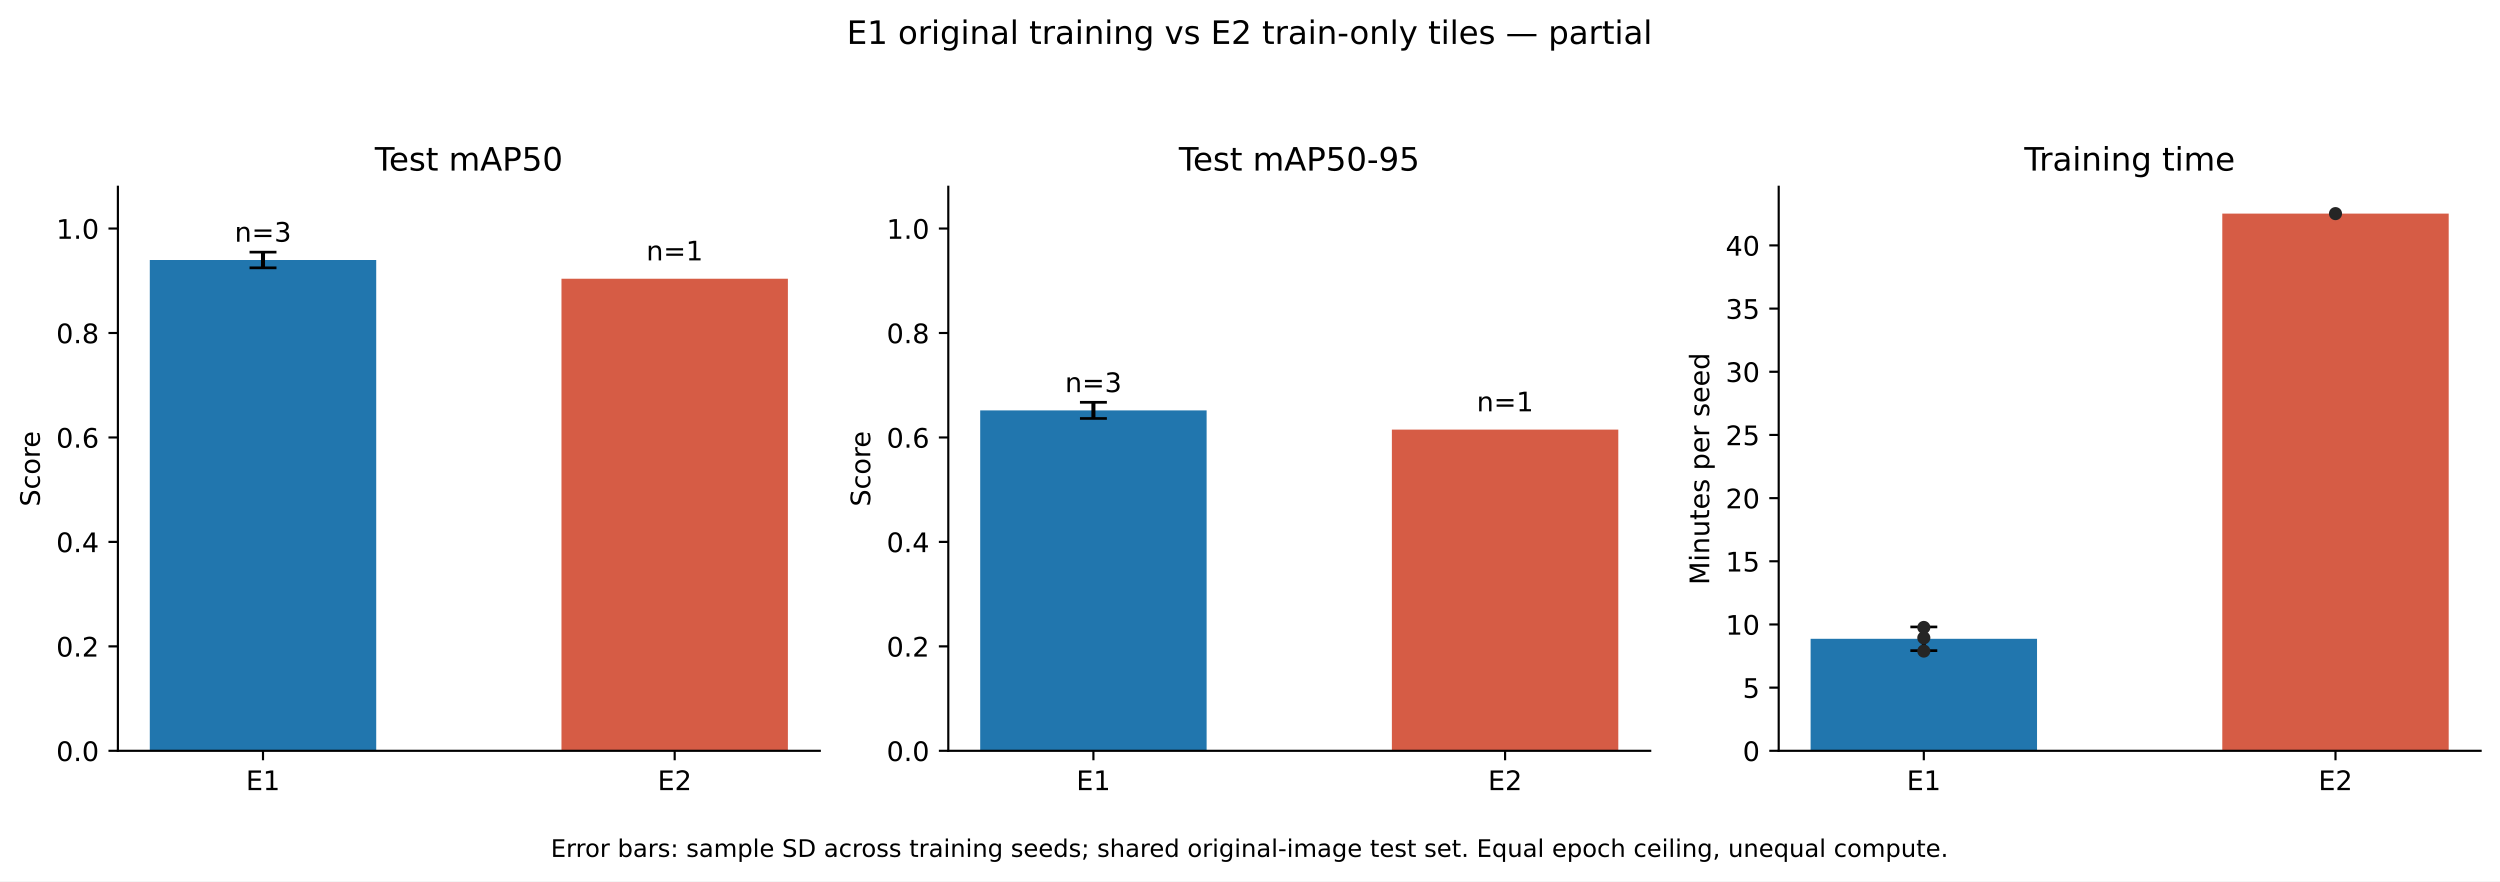
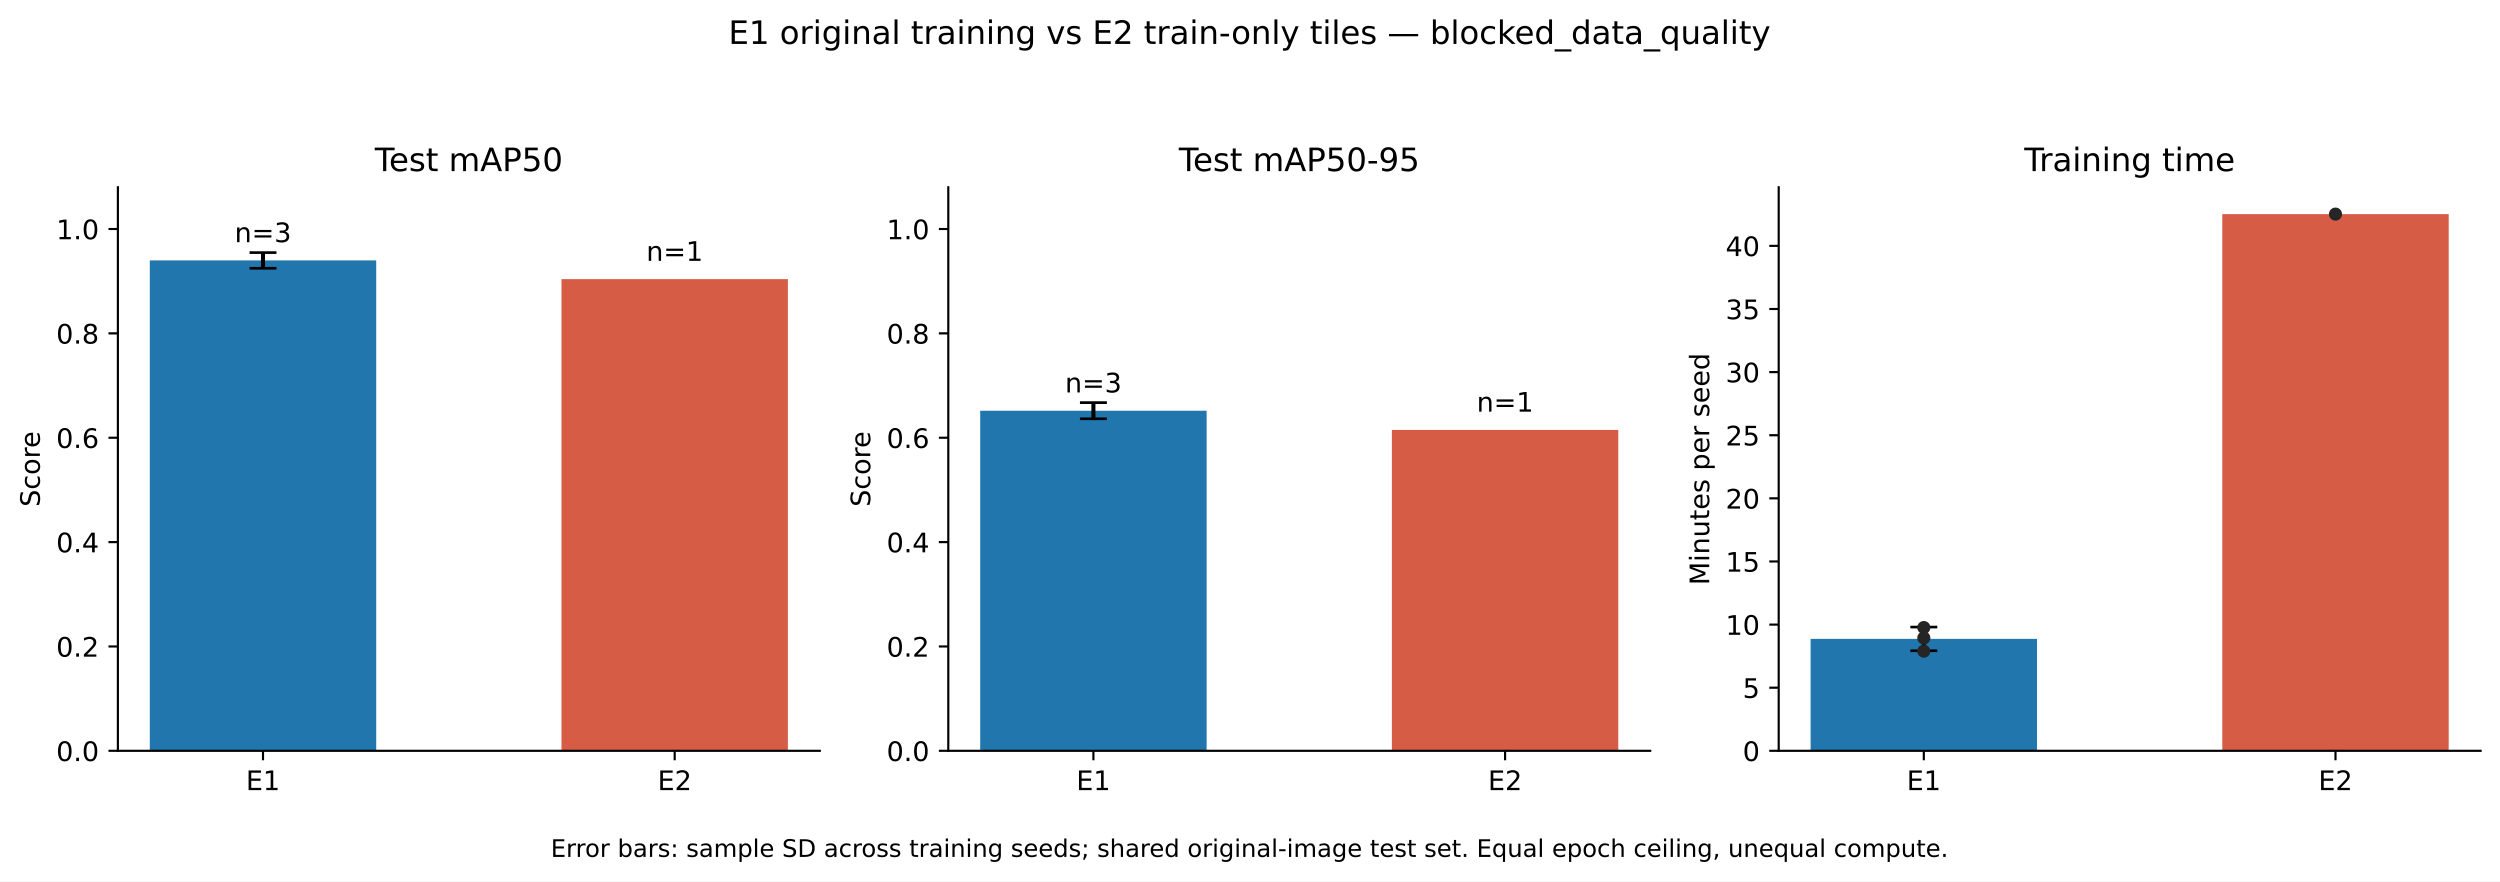
<svg xmlns="http://www.w3.org/2000/svg" xmlns:xlink="http://www.w3.org/1999/xlink" width="928.461pt" height="327.312pt" viewBox="0 0 928.461 327.312" version="1.1">
  <defs>
    <style type="text/css">*{stroke-linejoin: round; stroke-linecap: butt}</style>
  </defs>
  <g id="figure_1">
    <g id="patch_1">
      <path d="M 0 327.312 L 928.461 327.312 L 928.461 0 L 0 0 z " style="fill: #ffffff" />
    </g>
    <g id="axes_1">
      <g id="patch_2">
-         <path d="M 43.781 278.84 L 304.461 278.84 L 304.461 69.36 L 43.781 69.36 z " style="fill: #ffffff" />
+         <path d="M 43.781 278.84 L 304.461 278.84 L 304.461 69.551 L 43.781 69.551 z " style="fill: #ffffff" />
      </g>
      <g id="patch_3">
-         <path d="M 55.63 278.84 L 139.721 278.84 L 139.721 96.554 L 55.63 96.554 z " clip-path="url(#p3431ab4f02)" style="fill: #2176ae" />
+         <path d="M 55.63 278.84 L 139.721 278.84 L 139.721 96.72 L 55.63 96.72 z " clip-path="url(#p1db20348aa)" style="fill: #2176ae" />
      </g>
      <g id="patch_4">
-         <path d="M 208.522 278.84 L 292.612 278.84 L 292.612 103.51 L 208.522 103.51 z " clip-path="url(#p3431ab4f02)" style="fill: #d65c45" />
+         <path d="M 208.522 278.84 L 292.612 278.84 L 292.612 103.67 L 208.522 103.67 z " clip-path="url(#p1db20348aa)" style="fill: #d65c45" />
      </g>
      <g id="matplotlib.axis_1">
        <g id="xtick_1">
          <g id="line2d_1">
            <defs>
-               <path id="me270f74334" d="M 0 0 L 0 3.5 " style="stroke: #000000; stroke-width: 0.8" />
+               <path id="me9cf69ee0c" d="M 0 0 L 0 3.5 " style="stroke: #000000; stroke-width: 0.8" />
            </defs>
            <g>
-               <use xlink:href="#me270f74334" x="97.676" y="278.84" style="stroke: #000000; stroke-width: 0.8" />
+               <use xlink:href="#me9cf69ee0c" x="97.676" y="278.84" style="stroke: #000000; stroke-width: 0.8" />
            </g>
          </g>
          <g id="text_1">
            <text style="font-size: 10px; font-family: 'DejaVu Sans'; text-anchor: middle" x="97.676" y="293.438" transform="rotate(-0 97.6755 293.4384)">E1</text>
          </g>
        </g>
        <g id="xtick_2">
          <g id="line2d_2">
            <g>
-               <use xlink:href="#me270f74334" x="250.567" y="278.84" style="stroke: #000000; stroke-width: 0.8" />
+               <use xlink:href="#me9cf69ee0c" x="250.567" y="278.84" style="stroke: #000000; stroke-width: 0.8" />
            </g>
          </g>
          <g id="text_2">
            <text style="font-size: 10px; font-family: 'DejaVu Sans'; text-anchor: middle" x="250.567" y="293.438" transform="rotate(-0 250.567 293.4384)">E2</text>
          </g>
        </g>
      </g>
      <g id="matplotlib.axis_2">
        <g id="ytick_1">
          <g id="line2d_3">
            <defs>
-               <path id="mdbc4a4074a" d="M 0 0 L -3.5 0 " style="stroke: #000000; stroke-width: 0.8" />
+               <path id="m21801ae888" d="M 0 0 L -3.5 0 " style="stroke: #000000; stroke-width: 0.8" />
            </defs>
            <g>
-               <use xlink:href="#mdbc4a4074a" x="43.781" y="278.84" style="stroke: #000000; stroke-width: 0.8" />
+               <use xlink:href="#m21801ae888" x="43.781" y="278.84" style="stroke: #000000; stroke-width: 0.8" />
            </g>
          </g>
          <g id="text_3">
            <text style="font-size: 10px; font-family: 'DejaVu Sans'; text-anchor: end" x="36.781" y="282.639" transform="rotate(-0 36.78125 282.6392)">0.0</text>
          </g>
        </g>
        <g id="ytick_2">
          <g id="line2d_4">
            <g>
-               <use xlink:href="#mdbc4a4074a" x="43.781" y="240.047" style="stroke: #000000; stroke-width: 0.8" />
+               <use xlink:href="#m21801ae888" x="43.781" y="240.083" style="stroke: #000000; stroke-width: 0.8" />
            </g>
          </g>
          <g id="text_4">
-             <text style="font-size: 10px; font-family: 'DejaVu Sans'; text-anchor: end" x="36.781" y="243.847" transform="rotate(-0 36.78125 243.8466)">0.2</text>
+             <text style="font-size: 10px; font-family: 'DejaVu Sans'; text-anchor: end" x="36.781" y="243.882" transform="rotate(-0 36.78125 243.882)">0.2</text>
          </g>
        </g>
        <g id="ytick_3">
          <g id="line2d_5">
            <g>
-               <use xlink:href="#mdbc4a4074a" x="43.781" y="201.255" style="stroke: #000000; stroke-width: 0.8" />
+               <use xlink:href="#m21801ae888" x="43.781" y="201.326" style="stroke: #000000; stroke-width: 0.8" />
            </g>
          </g>
          <g id="text_5">
-             <text style="font-size: 10px; font-family: 'DejaVu Sans'; text-anchor: end" x="36.781" y="205.054" transform="rotate(-0 36.78125 205.054)">0.4</text>
+             <text style="font-size: 10px; font-family: 'DejaVu Sans'; text-anchor: end" x="36.781" y="205.125" transform="rotate(-0 36.78125 205.1249)">0.4</text>
          </g>
        </g>
        <g id="ytick_4">
          <g id="line2d_6">
            <g>
-               <use xlink:href="#mdbc4a4074a" x="43.781" y="162.462" style="stroke: #000000; stroke-width: 0.8" />
+               <use xlink:href="#m21801ae888" x="43.781" y="162.568" style="stroke: #000000; stroke-width: 0.8" />
            </g>
          </g>
          <g id="text_6">
-             <text style="font-size: 10px; font-family: 'DejaVu Sans'; text-anchor: end" x="36.781" y="166.261" transform="rotate(-0 36.78125 166.2614)">0.6</text>
+             <text style="font-size: 10px; font-family: 'DejaVu Sans'; text-anchor: end" x="36.781" y="166.368" transform="rotate(-0 36.78125 166.3677)">0.6</text>
          </g>
        </g>
        <g id="ytick_5">
          <g id="line2d_7">
            <g>
-               <use xlink:href="#mdbc4a4074a" x="43.781" y="123.67" style="stroke: #000000; stroke-width: 0.8" />
+               <use xlink:href="#m21801ae888" x="43.781" y="123.811" style="stroke: #000000; stroke-width: 0.8" />
            </g>
          </g>
          <g id="text_7">
-             <text style="font-size: 10px; font-family: 'DejaVu Sans'; text-anchor: end" x="36.781" y="127.469" transform="rotate(-0 36.78125 127.4688)">0.8</text>
+             <text style="font-size: 10px; font-family: 'DejaVu Sans'; text-anchor: end" x="36.781" y="127.611" transform="rotate(-0 36.78125 127.6105)">0.8</text>
          </g>
        </g>
        <g id="ytick_6">
          <g id="line2d_8">
            <g>
-               <use xlink:href="#mdbc4a4074a" x="43.781" y="84.877" style="stroke: #000000; stroke-width: 0.8" />
+               <use xlink:href="#m21801ae888" x="43.781" y="85.054" style="stroke: #000000; stroke-width: 0.8" />
            </g>
          </g>
          <g id="text_8">
-             <text style="font-size: 10px; font-family: 'DejaVu Sans'; text-anchor: end" x="36.781" y="88.676" transform="rotate(-0 36.78125 88.67626)">1.0</text>
+             <text style="font-size: 10px; font-family: 'DejaVu Sans'; text-anchor: end" x="36.781" y="88.853" transform="rotate(-0 36.78125 88.85334)">1.0</text>
          </g>
        </g>
        <g id="text_9">
-           <text style="font-size: 10px; font-family: 'DejaVu Sans'; text-anchor: middle" x="14.798" y="174.1" transform="rotate(-90 14.79844 174.1)">Score</text>
+           <text style="font-size: 10px; font-family: 'DejaVu Sans'; text-anchor: middle" x="14.798" y="174.196" transform="rotate(-90 14.79844 174.1956)">Score</text>
        </g>
      </g>
      <g id="LineCollection_1">
-         <path d="M 97.676 99.468 L 97.676 93.64 " clip-path="url(#p3431ab4f02)" style="fill: none; stroke: #000000; stroke-width: 1.5" />
+         <path d="M 97.676 99.631 L 97.676 93.81 " clip-path="url(#p1db20348aa)" style="fill: none; stroke: #000000; stroke-width: 1.5" />
      </g>
      <g id="line2d_9">
        <defs>
-           <path id="mc9a5c8316a" d="M 5 0 L -5 -0 " style="stroke: #000000" />
+           <path id="ma07f059501" d="M 5 0 L -5 -0 " style="stroke: #000000" />
        </defs>
-         <g clip-path="url(#p3431ab4f02)">
-           <use xlink:href="#mc9a5c8316a" x="97.676" y="99.468" style="fill: #1f77b4; stroke: #000000" />
+         <g clip-path="url(#p1db20348aa)">
+           <use xlink:href="#ma07f059501" x="97.676" y="99.631" style="fill: #1f77b4; stroke: #000000" />
        </g>
      </g>
      <g id="line2d_10">
-         <g clip-path="url(#p3431ab4f02)">
-           <use xlink:href="#mc9a5c8316a" x="97.676" y="93.64" style="fill: #1f77b4; stroke: #000000" />
+         <g clip-path="url(#p1db20348aa)">
+           <use xlink:href="#ma07f059501" x="97.676" y="93.81" style="fill: #1f77b4; stroke: #000000" />
        </g>
      </g>
      <g id="patch_5">
-         <path d="M 43.781 278.84 L 43.781 69.36 " style="fill: none; stroke: #000000; stroke-width: 0.8; stroke-linejoin: miter; stroke-linecap: square" />
+         <path d="M 43.781 278.84 L 43.781 69.551 " style="fill: none; stroke: #000000; stroke-width: 0.8; stroke-linejoin: miter; stroke-linecap: square" />
      </g>
      <g id="patch_6">
        <path d="M 43.781 278.84 L 304.461 278.84 " style="fill: none; stroke: #000000; stroke-width: 0.8; stroke-linejoin: miter; stroke-linecap: square" />
      </g>
      <g id="text_10">
-         <text style="font-size: 10px; font-family: 'DejaVu Sans'; text-anchor: middle" x="97.676" y="89.765" transform="rotate(-0 97.6755 89.7653)">n=3</text>
+         <text style="font-size: 10px; font-family: 'DejaVu Sans'; text-anchor: middle" x="97.676" y="89.938" transform="rotate(-0 97.6755 89.93792)">n=3</text>
      </g>
      <g id="text_11">
-         <text style="font-size: 10px; font-family: 'DejaVu Sans'; text-anchor: middle" x="250.567" y="96.721" transform="rotate(-0 250.567 96.72089)">n=1</text>
+         <text style="font-size: 10px; font-family: 'DejaVu Sans'; text-anchor: middle" x="250.567" y="96.887" transform="rotate(-0 250.567 96.88716)">n=1</text>
      </g>
      <g id="text_12">
-         <text style="font-size: 12px; font-family: 'DejaVu Sans'; text-anchor: middle" x="174.121" y="63.36" transform="rotate(-0 174.1213 63.36)">Test mAP50</text>
+         <text style="font-size: 12px; font-family: 'DejaVu Sans'; text-anchor: middle" x="174.121" y="63.551" transform="rotate(-0 174.1213 63.55125)">Test mAP50</text>
      </g>
    </g>
    <g id="axes_2">
      <g id="patch_7">
-         <path d="M 352.181 278.84 L 612.861 278.84 L 612.861 69.36 L 352.181 69.36 z " style="fill: #ffffff" />
+         <path d="M 352.181 278.84 L 612.861 278.84 L 612.861 69.551 L 352.181 69.551 z " style="fill: #ffffff" />
      </g>
      <g id="patch_8">
-         <path d="M 364.03 278.84 L 448.121 278.84 L 448.121 152.415 L 364.03 152.415 z " clip-path="url(#p5d107df295)" style="fill: #2176ae" />
+         <path d="M 364.03 278.84 L 448.121 278.84 L 448.121 152.53 L 364.03 152.53 z " clip-path="url(#p6cc86067d8)" style="fill: #2176ae" />
      </g>
      <g id="patch_9">
-         <path d="M 516.922 278.84 L 601.012 278.84 L 601.012 159.555 L 516.922 159.555 z " clip-path="url(#p5d107df295)" style="fill: #d65c45" />
+         <path d="M 516.922 278.84 L 601.012 278.84 L 601.012 159.664 L 516.922 159.664 z " clip-path="url(#p6cc86067d8)" style="fill: #d65c45" />
      </g>
      <g id="matplotlib.axis_3">
        <g id="xtick_3">
          <g id="line2d_11">
            <g>
-               <use xlink:href="#me270f74334" x="406.076" y="278.84" style="stroke: #000000; stroke-width: 0.8" />
+               <use xlink:href="#me9cf69ee0c" x="406.076" y="278.84" style="stroke: #000000; stroke-width: 0.8" />
            </g>
          </g>
          <g id="text_13">
            <text style="font-size: 10px; font-family: 'DejaVu Sans'; text-anchor: middle" x="406.076" y="293.438" transform="rotate(-0 406.0755 293.4384)">E1</text>
          </g>
        </g>
        <g id="xtick_4">
          <g id="line2d_12">
            <g>
-               <use xlink:href="#me270f74334" x="558.967" y="278.84" style="stroke: #000000; stroke-width: 0.8" />
+               <use xlink:href="#me9cf69ee0c" x="558.967" y="278.84" style="stroke: #000000; stroke-width: 0.8" />
            </g>
          </g>
          <g id="text_14">
            <text style="font-size: 10px; font-family: 'DejaVu Sans'; text-anchor: middle" x="558.967" y="293.438" transform="rotate(-0 558.967 293.4384)">E2</text>
          </g>
        </g>
      </g>
      <g id="matplotlib.axis_4">
        <g id="ytick_7">
          <g id="line2d_13">
            <g>
-               <use xlink:href="#mdbc4a4074a" x="352.181" y="278.84" style="stroke: #000000; stroke-width: 0.8" />
+               <use xlink:href="#m21801ae888" x="352.181" y="278.84" style="stroke: #000000; stroke-width: 0.8" />
            </g>
          </g>
          <g id="text_15">
            <text style="font-size: 10px; font-family: 'DejaVu Sans'; text-anchor: end" x="345.181" y="282.639" transform="rotate(-0 345.1812 282.6392)">0.0</text>
          </g>
        </g>
        <g id="ytick_8">
          <g id="line2d_14">
            <g>
-               <use xlink:href="#mdbc4a4074a" x="352.181" y="240.047" style="stroke: #000000; stroke-width: 0.8" />
+               <use xlink:href="#m21801ae888" x="352.181" y="240.083" style="stroke: #000000; stroke-width: 0.8" />
            </g>
          </g>
          <g id="text_16">
-             <text style="font-size: 10px; font-family: 'DejaVu Sans'; text-anchor: end" x="345.181" y="243.847" transform="rotate(-0 345.1812 243.8466)">0.2</text>
+             <text style="font-size: 10px; font-family: 'DejaVu Sans'; text-anchor: end" x="345.181" y="243.882" transform="rotate(-0 345.1812 243.882)">0.2</text>
          </g>
        </g>
        <g id="ytick_9">
          <g id="line2d_15">
            <g>
-               <use xlink:href="#mdbc4a4074a" x="352.181" y="201.255" style="stroke: #000000; stroke-width: 0.8" />
+               <use xlink:href="#m21801ae888" x="352.181" y="201.326" style="stroke: #000000; stroke-width: 0.8" />
            </g>
          </g>
          <g id="text_17">
-             <text style="font-size: 10px; font-family: 'DejaVu Sans'; text-anchor: end" x="345.181" y="205.054" transform="rotate(-0 345.1812 205.054)">0.4</text>
+             <text style="font-size: 10px; font-family: 'DejaVu Sans'; text-anchor: end" x="345.181" y="205.125" transform="rotate(-0 345.1812 205.1249)">0.4</text>
          </g>
        </g>
        <g id="ytick_10">
          <g id="line2d_16">
            <g>
-               <use xlink:href="#mdbc4a4074a" x="352.181" y="162.462" style="stroke: #000000; stroke-width: 0.8" />
+               <use xlink:href="#m21801ae888" x="352.181" y="162.568" style="stroke: #000000; stroke-width: 0.8" />
            </g>
          </g>
          <g id="text_18">
-             <text style="font-size: 10px; font-family: 'DejaVu Sans'; text-anchor: end" x="345.181" y="166.261" transform="rotate(-0 345.1812 166.2614)">0.6</text>
+             <text style="font-size: 10px; font-family: 'DejaVu Sans'; text-anchor: end" x="345.181" y="166.368" transform="rotate(-0 345.1812 166.3677)">0.6</text>
          </g>
        </g>
        <g id="ytick_11">
          <g id="line2d_17">
            <g>
-               <use xlink:href="#mdbc4a4074a" x="352.181" y="123.67" style="stroke: #000000; stroke-width: 0.8" />
+               <use xlink:href="#m21801ae888" x="352.181" y="123.811" style="stroke: #000000; stroke-width: 0.8" />
            </g>
          </g>
          <g id="text_19">
-             <text style="font-size: 10px; font-family: 'DejaVu Sans'; text-anchor: end" x="345.181" y="127.469" transform="rotate(-0 345.1812 127.4688)">0.8</text>
+             <text style="font-size: 10px; font-family: 'DejaVu Sans'; text-anchor: end" x="345.181" y="127.611" transform="rotate(-0 345.1812 127.6105)">0.8</text>
          </g>
        </g>
        <g id="ytick_12">
          <g id="line2d_18">
            <g>
-               <use xlink:href="#mdbc4a4074a" x="352.181" y="84.877" style="stroke: #000000; stroke-width: 0.8" />
+               <use xlink:href="#m21801ae888" x="352.181" y="85.054" style="stroke: #000000; stroke-width: 0.8" />
            </g>
          </g>
          <g id="text_20">
-             <text style="font-size: 10px; font-family: 'DejaVu Sans'; text-anchor: end" x="345.181" y="88.676" transform="rotate(-0 345.1812 88.67626)">1.0</text>
+             <text style="font-size: 10px; font-family: 'DejaVu Sans'; text-anchor: end" x="345.181" y="88.853" transform="rotate(-0 345.1812 88.85334)">1.0</text>
          </g>
        </g>
        <g id="text_21">
-           <text style="font-size: 10px; font-family: 'DejaVu Sans'; text-anchor: middle" x="323.198" y="174.1" transform="rotate(-90 323.1984 174.1)">Score</text>
+           <text style="font-size: 10px; font-family: 'DejaVu Sans'; text-anchor: middle" x="323.198" y="174.196" transform="rotate(-90 323.1984 174.1956)">Score</text>
        </g>
      </g>
      <g id="LineCollection_2">
-         <path d="M 406.076 155.419 L 406.076 149.411 " clip-path="url(#p5d107df295)" style="fill: none; stroke: #000000; stroke-width: 1.5" />
+         <path d="M 406.076 155.531 L 406.076 149.529 " clip-path="url(#p6cc86067d8)" style="fill: none; stroke: #000000; stroke-width: 1.5" />
      </g>
      <g id="line2d_19">
-         <g clip-path="url(#p5d107df295)">
-           <use xlink:href="#mc9a5c8316a" x="406.076" y="155.419" style="fill: #1f77b4; stroke: #000000" />
+         <g clip-path="url(#p6cc86067d8)">
+           <use xlink:href="#ma07f059501" x="406.076" y="155.531" style="fill: #1f77b4; stroke: #000000" />
        </g>
      </g>
      <g id="line2d_20">
-         <g clip-path="url(#p5d107df295)">
-           <use xlink:href="#mc9a5c8316a" x="406.076" y="149.411" style="fill: #1f77b4; stroke: #000000" />
+         <g clip-path="url(#p6cc86067d8)">
+           <use xlink:href="#ma07f059501" x="406.076" y="149.529" style="fill: #1f77b4; stroke: #000000" />
        </g>
      </g>
      <g id="patch_10">
-         <path d="M 352.181 278.84 L 352.181 69.36 " style="fill: none; stroke: #000000; stroke-width: 0.8; stroke-linejoin: miter; stroke-linecap: square" />
+         <path d="M 352.181 278.84 L 352.181 69.551 " style="fill: none; stroke: #000000; stroke-width: 0.8; stroke-linejoin: miter; stroke-linecap: square" />
      </g>
      <g id="patch_11">
        <path d="M 352.181 278.84 L 612.861 278.84 " style="fill: none; stroke: #000000; stroke-width: 0.8; stroke-linejoin: miter; stroke-linecap: square" />
      </g>
      <g id="text_22">
-         <text style="font-size: 10px; font-family: 'DejaVu Sans'; text-anchor: middle" x="406.076" y="145.626" transform="rotate(-0 406.0755 145.6261)">n=3</text>
+         <text style="font-size: 10px; font-family: 'DejaVu Sans'; text-anchor: middle" x="406.076" y="145.748" transform="rotate(-0 406.0755 145.7477)">n=3</text>
      </g>
      <g id="text_23">
-         <text style="font-size: 10px; font-family: 'DejaVu Sans'; text-anchor: middle" x="558.967" y="152.767" transform="rotate(-0 558.967 152.7665)">n=1</text>
+         <text style="font-size: 10px; font-family: 'DejaVu Sans'; text-anchor: middle" x="558.967" y="152.882" transform="rotate(-0 558.967 152.8816)">n=1</text>
      </g>
      <g id="text_24">
-         <text style="font-size: 12px; font-family: 'DejaVu Sans'; text-anchor: middle" x="482.521" y="63.36" transform="rotate(-0 482.5213 63.36)">Test mAP50-95</text>
+         <text style="font-size: 12px; font-family: 'DejaVu Sans'; text-anchor: middle" x="482.521" y="63.551" transform="rotate(-0 482.5213 63.55125)">Test mAP50-95</text>
      </g>
    </g>
    <g id="axes_3">
      <g id="patch_12">
-         <path d="M 660.581 278.84 L 921.261 278.84 L 921.261 69.36 L 660.581 69.36 z " style="fill: #ffffff" />
+         <path d="M 660.581 278.84 L 921.261 278.84 L 921.261 69.551 L 660.581 69.551 z " style="fill: #ffffff" />
      </g>
      <g id="patch_13">
-         <path d="M 672.43 278.84 L 756.521 278.84 L 756.521 237.237 L 672.43 237.237 z " clip-path="url(#p19b913e7ef)" style="fill: #2176ae" />
+         <path d="M 672.43 278.84 L 756.521 278.84 L 756.521 237.275 L 672.43 237.275 z " clip-path="url(#pdfa6b082ca)" style="fill: #2176ae" />
      </g>
      <g id="patch_14">
-         <path d="M 825.322 278.84 L 909.412 278.84 L 909.412 79.335 L 825.322 79.335 z " clip-path="url(#p19b913e7ef)" style="fill: #d65c45" />
+         <path d="M 825.322 278.84 L 909.412 278.84 L 909.412 79.517 L 825.322 79.517 z " clip-path="url(#pdfa6b082ca)" style="fill: #d65c45" />
      </g>
      <g id="matplotlib.axis_5">
        <g id="xtick_5">
          <g id="line2d_21">
            <g>
-               <use xlink:href="#me270f74334" x="714.476" y="278.84" style="stroke: #000000; stroke-width: 0.8" />
+               <use xlink:href="#me9cf69ee0c" x="714.476" y="278.84" style="stroke: #000000; stroke-width: 0.8" />
            </g>
          </g>
          <g id="text_25">
            <text style="font-size: 10px; font-family: 'DejaVu Sans'; text-anchor: middle" x="714.476" y="293.438" transform="rotate(-0 714.4755 293.4384)">E1</text>
          </g>
        </g>
        <g id="xtick_6">
          <g id="line2d_22">
            <g>
-               <use xlink:href="#me270f74334" x="867.367" y="278.84" style="stroke: #000000; stroke-width: 0.8" />
+               <use xlink:href="#me9cf69ee0c" x="867.367" y="278.84" style="stroke: #000000; stroke-width: 0.8" />
            </g>
          </g>
          <g id="text_26">
            <text style="font-size: 10px; font-family: 'DejaVu Sans'; text-anchor: middle" x="867.367" y="293.438" transform="rotate(-0 867.367 293.4384)">E2</text>
          </g>
        </g>
      </g>
      <g id="matplotlib.axis_6">
        <g id="ytick_13">
          <g id="line2d_23">
            <g>
-               <use xlink:href="#mdbc4a4074a" x="660.581" y="278.84" style="stroke: #000000; stroke-width: 0.8" />
+               <use xlink:href="#m21801ae888" x="660.581" y="278.84" style="stroke: #000000; stroke-width: 0.8" />
            </g>
          </g>
          <g id="text_27">
            <text style="font-size: 10px; font-family: 'DejaVu Sans'; text-anchor: end" x="653.581" y="282.639" transform="rotate(-0 653.5812 282.6392)">0</text>
          </g>
        </g>
        <g id="ytick_14">
          <g id="line2d_24">
            <g>
-               <use xlink:href="#mdbc4a4074a" x="660.581" y="255.378" style="stroke: #000000; stroke-width: 0.8" />
+               <use xlink:href="#m21801ae888" x="660.581" y="255.399" style="stroke: #000000; stroke-width: 0.8" />
            </g>
          </g>
          <g id="text_28">
-             <text style="font-size: 10px; font-family: 'DejaVu Sans'; text-anchor: end" x="653.581" y="259.177" transform="rotate(-0 653.5812 259.1769)">5</text>
+             <text style="font-size: 10px; font-family: 'DejaVu Sans'; text-anchor: end" x="653.581" y="259.198" transform="rotate(-0 653.5812 259.1984)">5</text>
          </g>
        </g>
        <g id="ytick_15">
          <g id="line2d_25">
            <g>
-               <use xlink:href="#mdbc4a4074a" x="660.581" y="231.915" style="stroke: #000000; stroke-width: 0.8" />
+               <use xlink:href="#m21801ae888" x="660.581" y="231.958" style="stroke: #000000; stroke-width: 0.8" />
            </g>
          </g>
          <g id="text_29">
-             <text style="font-size: 10px; font-family: 'DejaVu Sans'; text-anchor: end" x="653.581" y="235.715" transform="rotate(-0 653.5812 235.7147)">10</text>
+             <text style="font-size: 10px; font-family: 'DejaVu Sans'; text-anchor: end" x="653.581" y="235.758" transform="rotate(-0 653.5812 235.7575)">10</text>
          </g>
        </g>
        <g id="ytick_16">
          <g id="line2d_26">
            <g>
-               <use xlink:href="#mdbc4a4074a" x="660.581" y="208.453" style="stroke: #000000; stroke-width: 0.8" />
+               <use xlink:href="#m21801ae888" x="660.581" y="208.517" style="stroke: #000000; stroke-width: 0.8" />
            </g>
          </g>
          <g id="text_30">
-             <text style="font-size: 10px; font-family: 'DejaVu Sans'; text-anchor: end" x="653.581" y="212.252" transform="rotate(-0 653.5812 212.2524)">15</text>
+             <text style="font-size: 10px; font-family: 'DejaVu Sans'; text-anchor: end" x="653.581" y="212.317" transform="rotate(-0 653.5812 212.3167)">15</text>
          </g>
        </g>
        <g id="ytick_17">
          <g id="line2d_27">
            <g>
-               <use xlink:href="#mdbc4a4074a" x="660.581" y="184.991" style="stroke: #000000; stroke-width: 0.8" />
+               <use xlink:href="#m21801ae888" x="660.581" y="185.077" style="stroke: #000000; stroke-width: 0.8" />
            </g>
          </g>
          <g id="text_31">
-             <text style="font-size: 10px; font-family: 'DejaVu Sans'; text-anchor: end" x="653.581" y="188.79" transform="rotate(-0 653.5812 188.7901)">20</text>
+             <text style="font-size: 10px; font-family: 'DejaVu Sans'; text-anchor: end" x="653.581" y="188.876" transform="rotate(-0 653.5812 188.8758)">20</text>
          </g>
        </g>
        <g id="ytick_18">
          <g id="line2d_28">
            <g>
-               <use xlink:href="#mdbc4a4074a" x="660.581" y="161.529" style="stroke: #000000; stroke-width: 0.8" />
+               <use xlink:href="#m21801ae888" x="660.581" y="161.636" style="stroke: #000000; stroke-width: 0.8" />
            </g>
          </g>
          <g id="text_32">
-             <text style="font-size: 10px; font-family: 'DejaVu Sans'; text-anchor: end" x="653.581" y="165.328" transform="rotate(-0 653.5812 165.3278)">25</text>
+             <text style="font-size: 10px; font-family: 'DejaVu Sans'; text-anchor: end" x="653.581" y="165.435" transform="rotate(-0 653.5812 165.4349)">25</text>
          </g>
        </g>
        <g id="ytick_19">
          <g id="line2d_29">
            <g>
-               <use xlink:href="#mdbc4a4074a" x="660.581" y="138.066" style="stroke: #000000; stroke-width: 0.8" />
+               <use xlink:href="#m21801ae888" x="660.581" y="138.195" style="stroke: #000000; stroke-width: 0.8" />
            </g>
          </g>
          <g id="text_33">
-             <text style="font-size: 10px; font-family: 'DejaVu Sans'; text-anchor: end" x="653.581" y="141.866" transform="rotate(-0 653.5812 141.8656)">30</text>
+             <text style="font-size: 10px; font-family: 'DejaVu Sans'; text-anchor: end" x="653.581" y="141.994" transform="rotate(-0 653.5812 141.9941)">30</text>
          </g>
        </g>
        <g id="ytick_20">
          <g id="line2d_30">
            <g>
-               <use xlink:href="#mdbc4a4074a" x="660.581" y="114.604" style="stroke: #000000; stroke-width: 0.8" />
+               <use xlink:href="#m21801ae888" x="660.581" y="114.754" style="stroke: #000000; stroke-width: 0.8" />
            </g>
          </g>
          <g id="text_34">
-             <text style="font-size: 10px; font-family: 'DejaVu Sans'; text-anchor: end" x="653.581" y="118.403" transform="rotate(-0 653.5812 118.4033)">35</text>
+             <text style="font-size: 10px; font-family: 'DejaVu Sans'; text-anchor: end" x="653.581" y="118.553" transform="rotate(-0 653.5812 118.5532)">35</text>
          </g>
        </g>
        <g id="ytick_21">
          <g id="line2d_31">
            <g>
-               <use xlink:href="#mdbc4a4074a" x="660.581" y="91.142" style="stroke: #000000; stroke-width: 0.8" />
+               <use xlink:href="#m21801ae888" x="660.581" y="91.313" style="stroke: #000000; stroke-width: 0.8" />
            </g>
          </g>
          <g id="text_35">
-             <text style="font-size: 10px; font-family: 'DejaVu Sans'; text-anchor: end" x="653.581" y="94.941" transform="rotate(-0 653.5812 94.94102)">40</text>
+             <text style="font-size: 10px; font-family: 'DejaVu Sans'; text-anchor: end" x="653.581" y="95.112" transform="rotate(-0 653.5812 95.11239)">40</text>
          </g>
        </g>
        <g id="text_36">
-           <text style="font-size: 10px; font-family: 'DejaVu Sans'; text-anchor: middle" x="634.777" y="174.1" transform="rotate(-90 634.7766 174.1)">Minutes per seed</text>
+           <text style="font-size: 10px; font-family: 'DejaVu Sans'; text-anchor: middle" x="634.777" y="174.196" transform="rotate(-90 634.7766 174.1956)">Minutes per seed</text>
        </g>
      </g>
      <g id="LineCollection_3">
-         <path d="M 714.476 241.638 L 714.476 232.836 " clip-path="url(#p19b913e7ef)" style="fill: none; stroke: #000000; stroke-width: 1.5" />
+         <path d="M 714.476 241.672 L 714.476 232.878 " clip-path="url(#pdfa6b082ca)" style="fill: none; stroke: #000000; stroke-width: 1.5" />
      </g>
      <g id="line2d_32">
-         <g clip-path="url(#p19b913e7ef)">
-           <use xlink:href="#mc9a5c8316a" x="714.476" y="241.638" style="fill: #1f77b4; stroke: #000000" />
+         <g clip-path="url(#pdfa6b082ca)">
+           <use xlink:href="#ma07f059501" x="714.476" y="241.672" style="fill: #1f77b4; stroke: #000000" />
        </g>
      </g>
      <g id="line2d_33">
-         <g clip-path="url(#p19b913e7ef)">
-           <use xlink:href="#mc9a5c8316a" x="714.476" y="232.836" style="fill: #1f77b4; stroke: #000000" />
+         <g clip-path="url(#pdfa6b082ca)">
+           <use xlink:href="#ma07f059501" x="714.476" y="232.878" style="fill: #1f77b4; stroke: #000000" />
        </g>
      </g>
      <g id="patch_15">
-         <path d="M 660.581 278.84 L 660.581 69.36 " style="fill: none; stroke: #000000; stroke-width: 0.8; stroke-linejoin: miter; stroke-linecap: square" />
+         <path d="M 660.581 278.84 L 660.581 69.551 " style="fill: none; stroke: #000000; stroke-width: 0.8; stroke-linejoin: miter; stroke-linecap: square" />
      </g>
      <g id="patch_16">
        <path d="M 660.581 278.84 L 921.261 278.84 " style="fill: none; stroke: #000000; stroke-width: 0.8; stroke-linejoin: miter; stroke-linecap: square" />
      </g>
      <g id="PathCollection_1">
        <defs>
-           <path id="m1d0d6acb8a" d="M 0 1.936 C 0.514 1.936 1.006 1.732 1.369 1.369 C 1.732 1.006 1.936 0.514 1.936 0 C 1.936 -0.514 1.732 -1.006 1.369 -1.369 C 1.006 -1.732 0.514 -1.936 0 -1.936 C -0.514 -1.936 -1.006 -1.732 -1.369 -1.369 C -1.732 -1.006 -1.936 -0.514 -1.936 0 C -1.936 0.514 -1.732 1.006 -1.369 1.369 C -1.006 1.732 -0.514 1.936 0 1.936 z " style="stroke: #252525" />
+           <path id="m2fd6b5b702" d="M 0 1.936 C 0.514 1.936 1.006 1.732 1.369 1.369 C 1.732 1.006 1.936 0.514 1.936 0 C 1.936 -0.514 1.732 -1.006 1.369 -1.369 C 1.006 -1.732 0.514 -1.936 0 -1.936 C -0.514 -1.936 -1.006 -1.732 -1.369 -1.369 C -1.732 -1.006 -1.936 -0.514 -1.936 0 C -1.936 0.514 -1.732 1.006 -1.369 1.369 C -1.006 1.732 -0.514 1.936 0 1.936 z " style="stroke: #252525" />
        </defs>
-         <g clip-path="url(#p19b913e7ef)">
-           <use xlink:href="#m1d0d6acb8a" x="714.476" y="241.803" style="fill: #252525; stroke: #252525" />
-           <use xlink:href="#m1d0d6acb8a" x="714.476" y="236.887" style="fill: #252525; stroke: #252525" />
-           <use xlink:href="#m1d0d6acb8a" x="714.476" y="233.022" style="fill: #252525; stroke: #252525" />
+         <g clip-path="url(#pdfa6b082ca)">
+           <use xlink:href="#m2fd6b5b702" x="714.476" y="241.836" style="fill: #252525; stroke: #252525" />
+           <use xlink:href="#m2fd6b5b702" x="714.476" y="236.925" style="fill: #252525; stroke: #252525" />
+           <use xlink:href="#m2fd6b5b702" x="714.476" y="233.063" style="fill: #252525; stroke: #252525" />
        </g>
      </g>
      <g id="PathCollection_2">
-         <g clip-path="url(#p19b913e7ef)">
-           <use xlink:href="#m1d0d6acb8a" x="867.367" y="79.335" style="fill: #252525; stroke: #252525" />
+         <g clip-path="url(#pdfa6b082ca)">
+           <use xlink:href="#m2fd6b5b702" x="867.367" y="79.517" style="fill: #252525; stroke: #252525" />
        </g>
      </g>
      <g id="text_37">
-         <text style="font-size: 12px; font-family: 'DejaVu Sans'; text-anchor: middle" x="790.921" y="63.36" transform="rotate(-0 790.9212 63.36)">Training time</text>
+         <text style="font-size: 12px; font-family: 'DejaVu Sans'; text-anchor: middle" x="790.921" y="63.551" transform="rotate(-0 790.9212 63.55125)">Training time</text>
      </g>
    </g>
    <g id="text_38">
-       <text style="font-size: 12px; font-family: 'DejaVu Sans'; text-anchor: middle" x="464.061" y="16.318" transform="rotate(-0 464.0612 16.31812)">E1 original training vs E2 train-only tiles — partial</text>
+       <text style="font-size: 12px; font-family: 'DejaVu Sans'; text-anchor: middle" x="464.061" y="16.318" transform="rotate(-0 464.0612 16.31812)">E1 original training vs E2 train-only tiles — blocked_data_quality</text>
    </g>
    <g id="text_39">
      <text style="font-size: 9px; font-family: 'DejaVu Sans'; text-anchor: middle" x="464.061" y="318.24" transform="rotate(-0 464.0612 318.24)">Error bars: sample SD across training seeds; shared original-image test set. Equal epoch ceiling, unequal compute.</text>
    </g>
  </g>
  <defs>
-     <clipPath id="p3431ab4f02">
-       <rect x="43.781" y="69.36" width="260.68" height="209.48" />
+     <clipPath id="p1db20348aa">
+       <rect x="43.781" y="69.551" width="260.68" height="209.289" />
    </clipPath>
-     <clipPath id="p5d107df295">
-       <rect x="352.181" y="69.36" width="260.68" height="209.48" />
+     <clipPath id="p6cc86067d8">
+       <rect x="352.181" y="69.551" width="260.68" height="209.289" />
    </clipPath>
-     <clipPath id="p19b913e7ef">
-       <rect x="660.581" y="69.36" width="260.68" height="209.48" />
+     <clipPath id="pdfa6b082ca">
+       <rect x="660.581" y="69.551" width="260.68" height="209.289" />
    </clipPath>
  </defs>
</svg>
